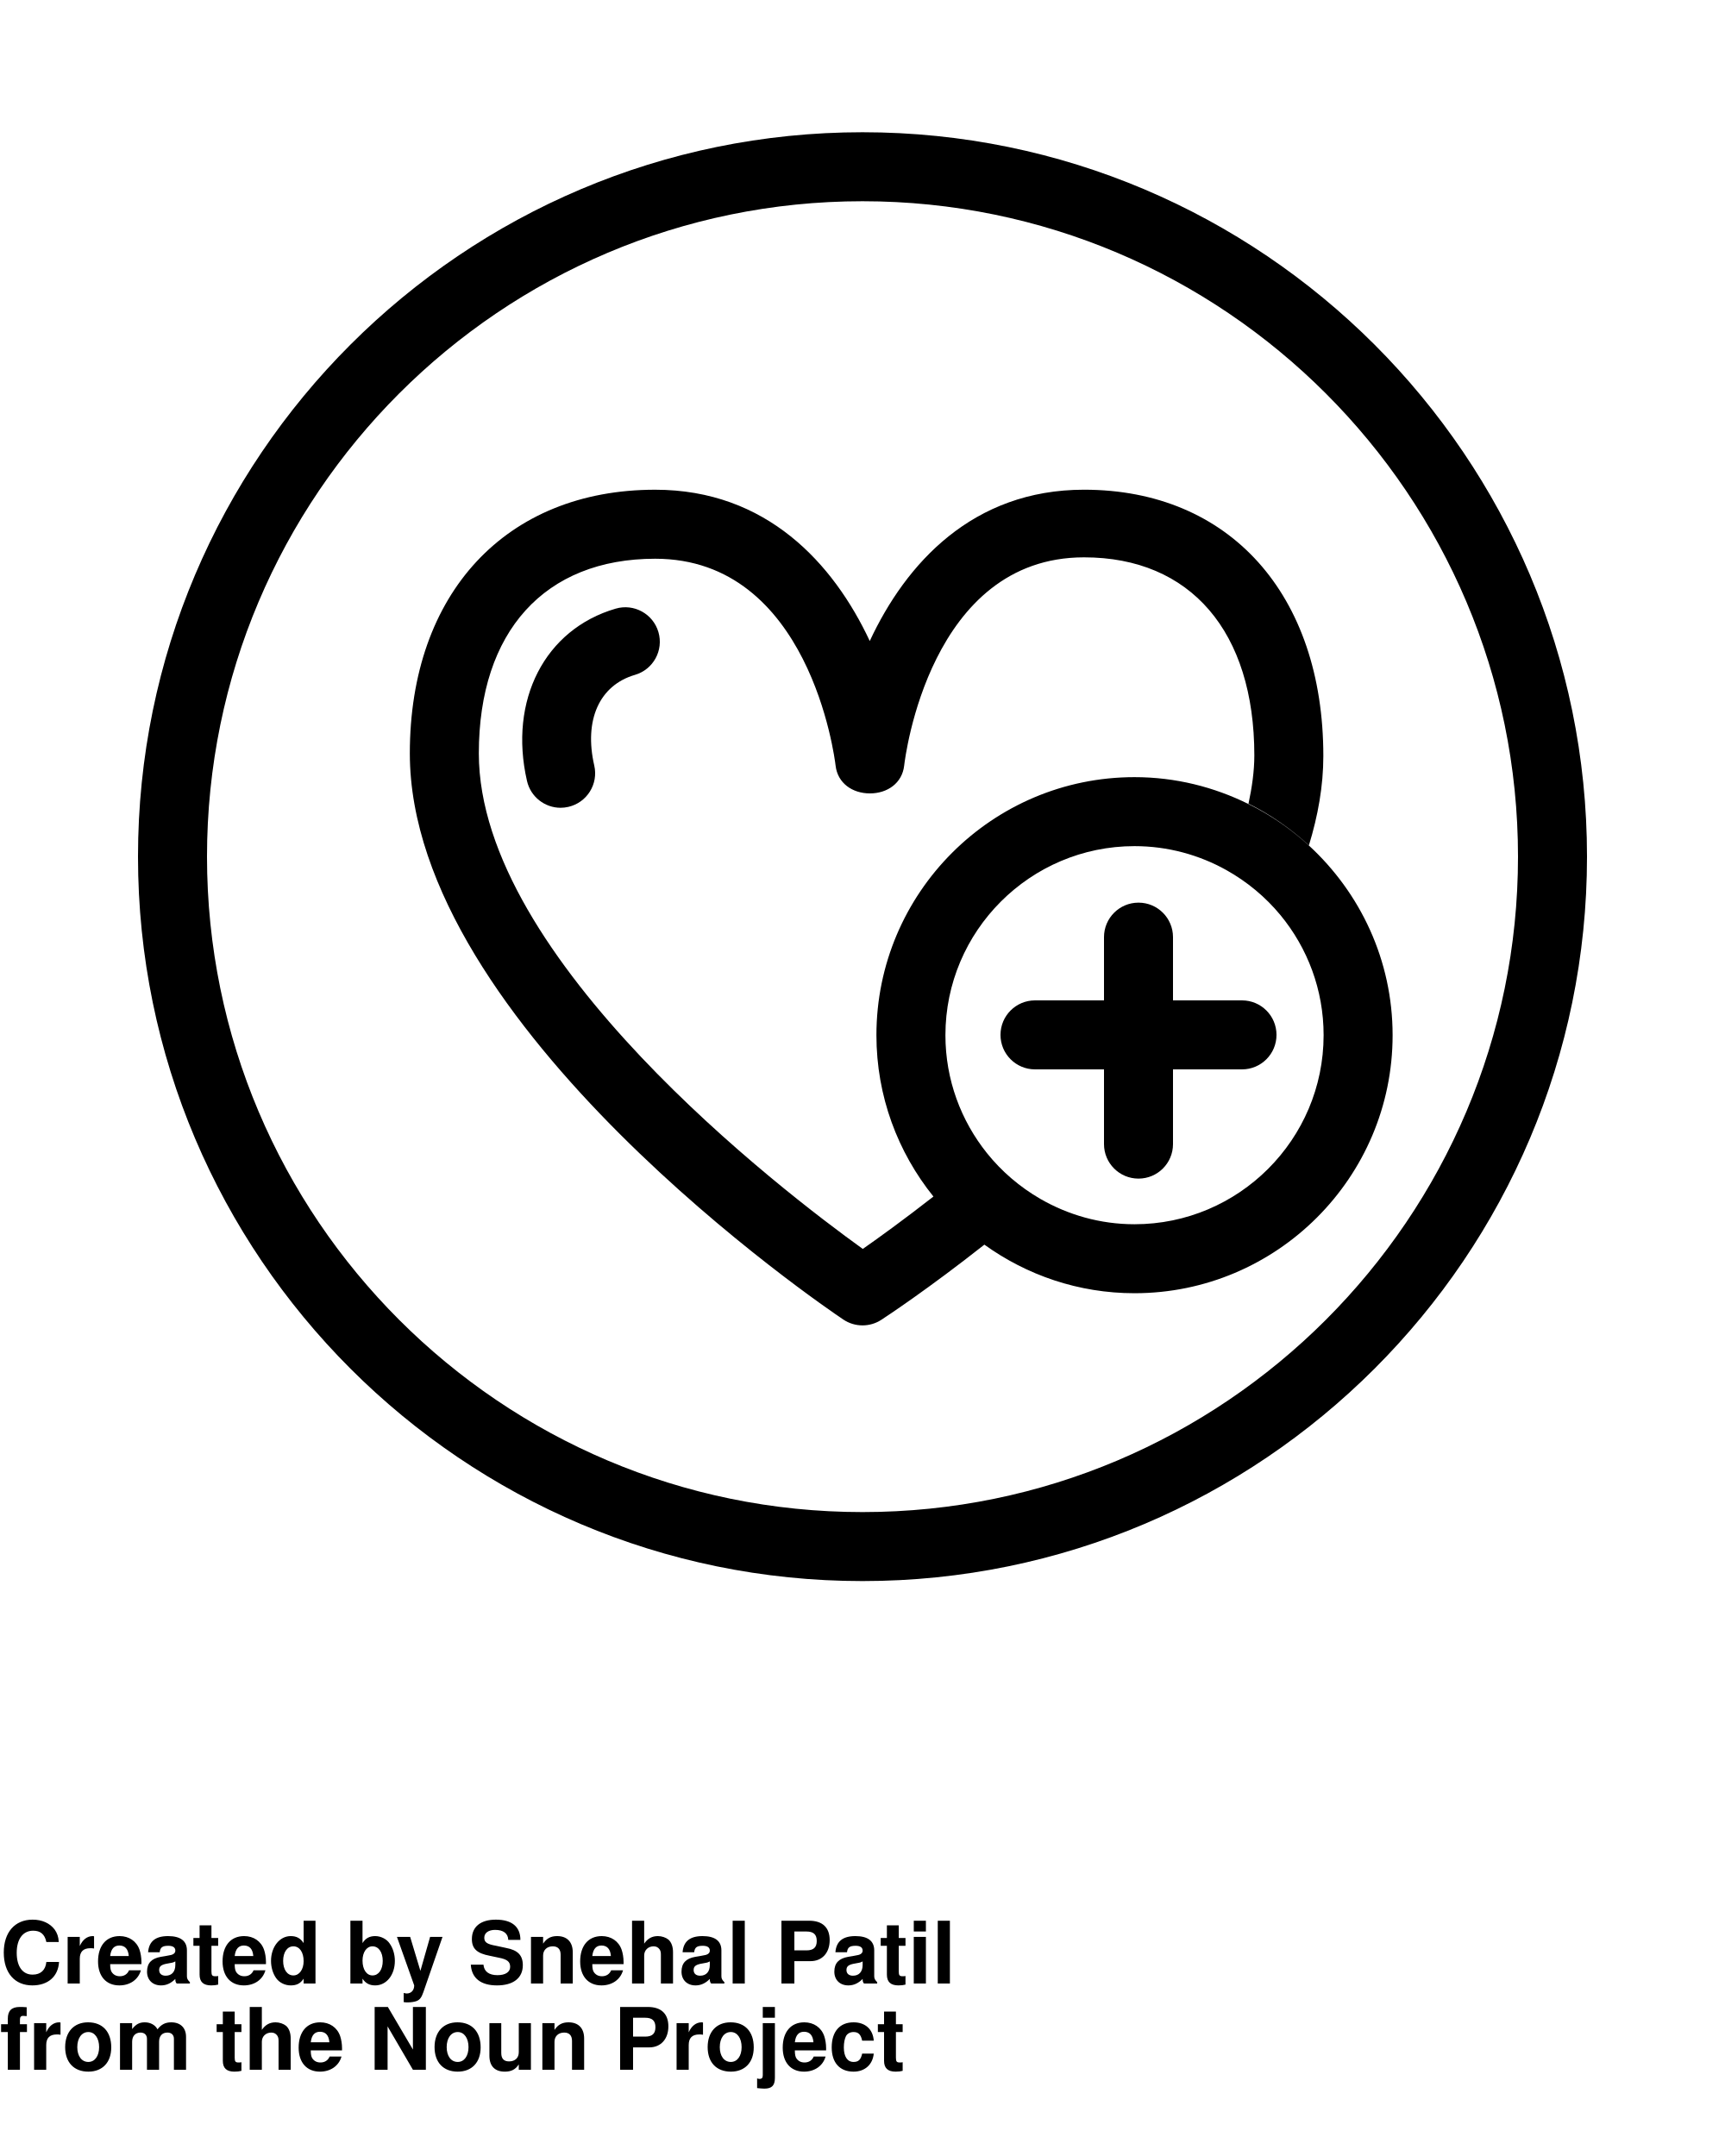
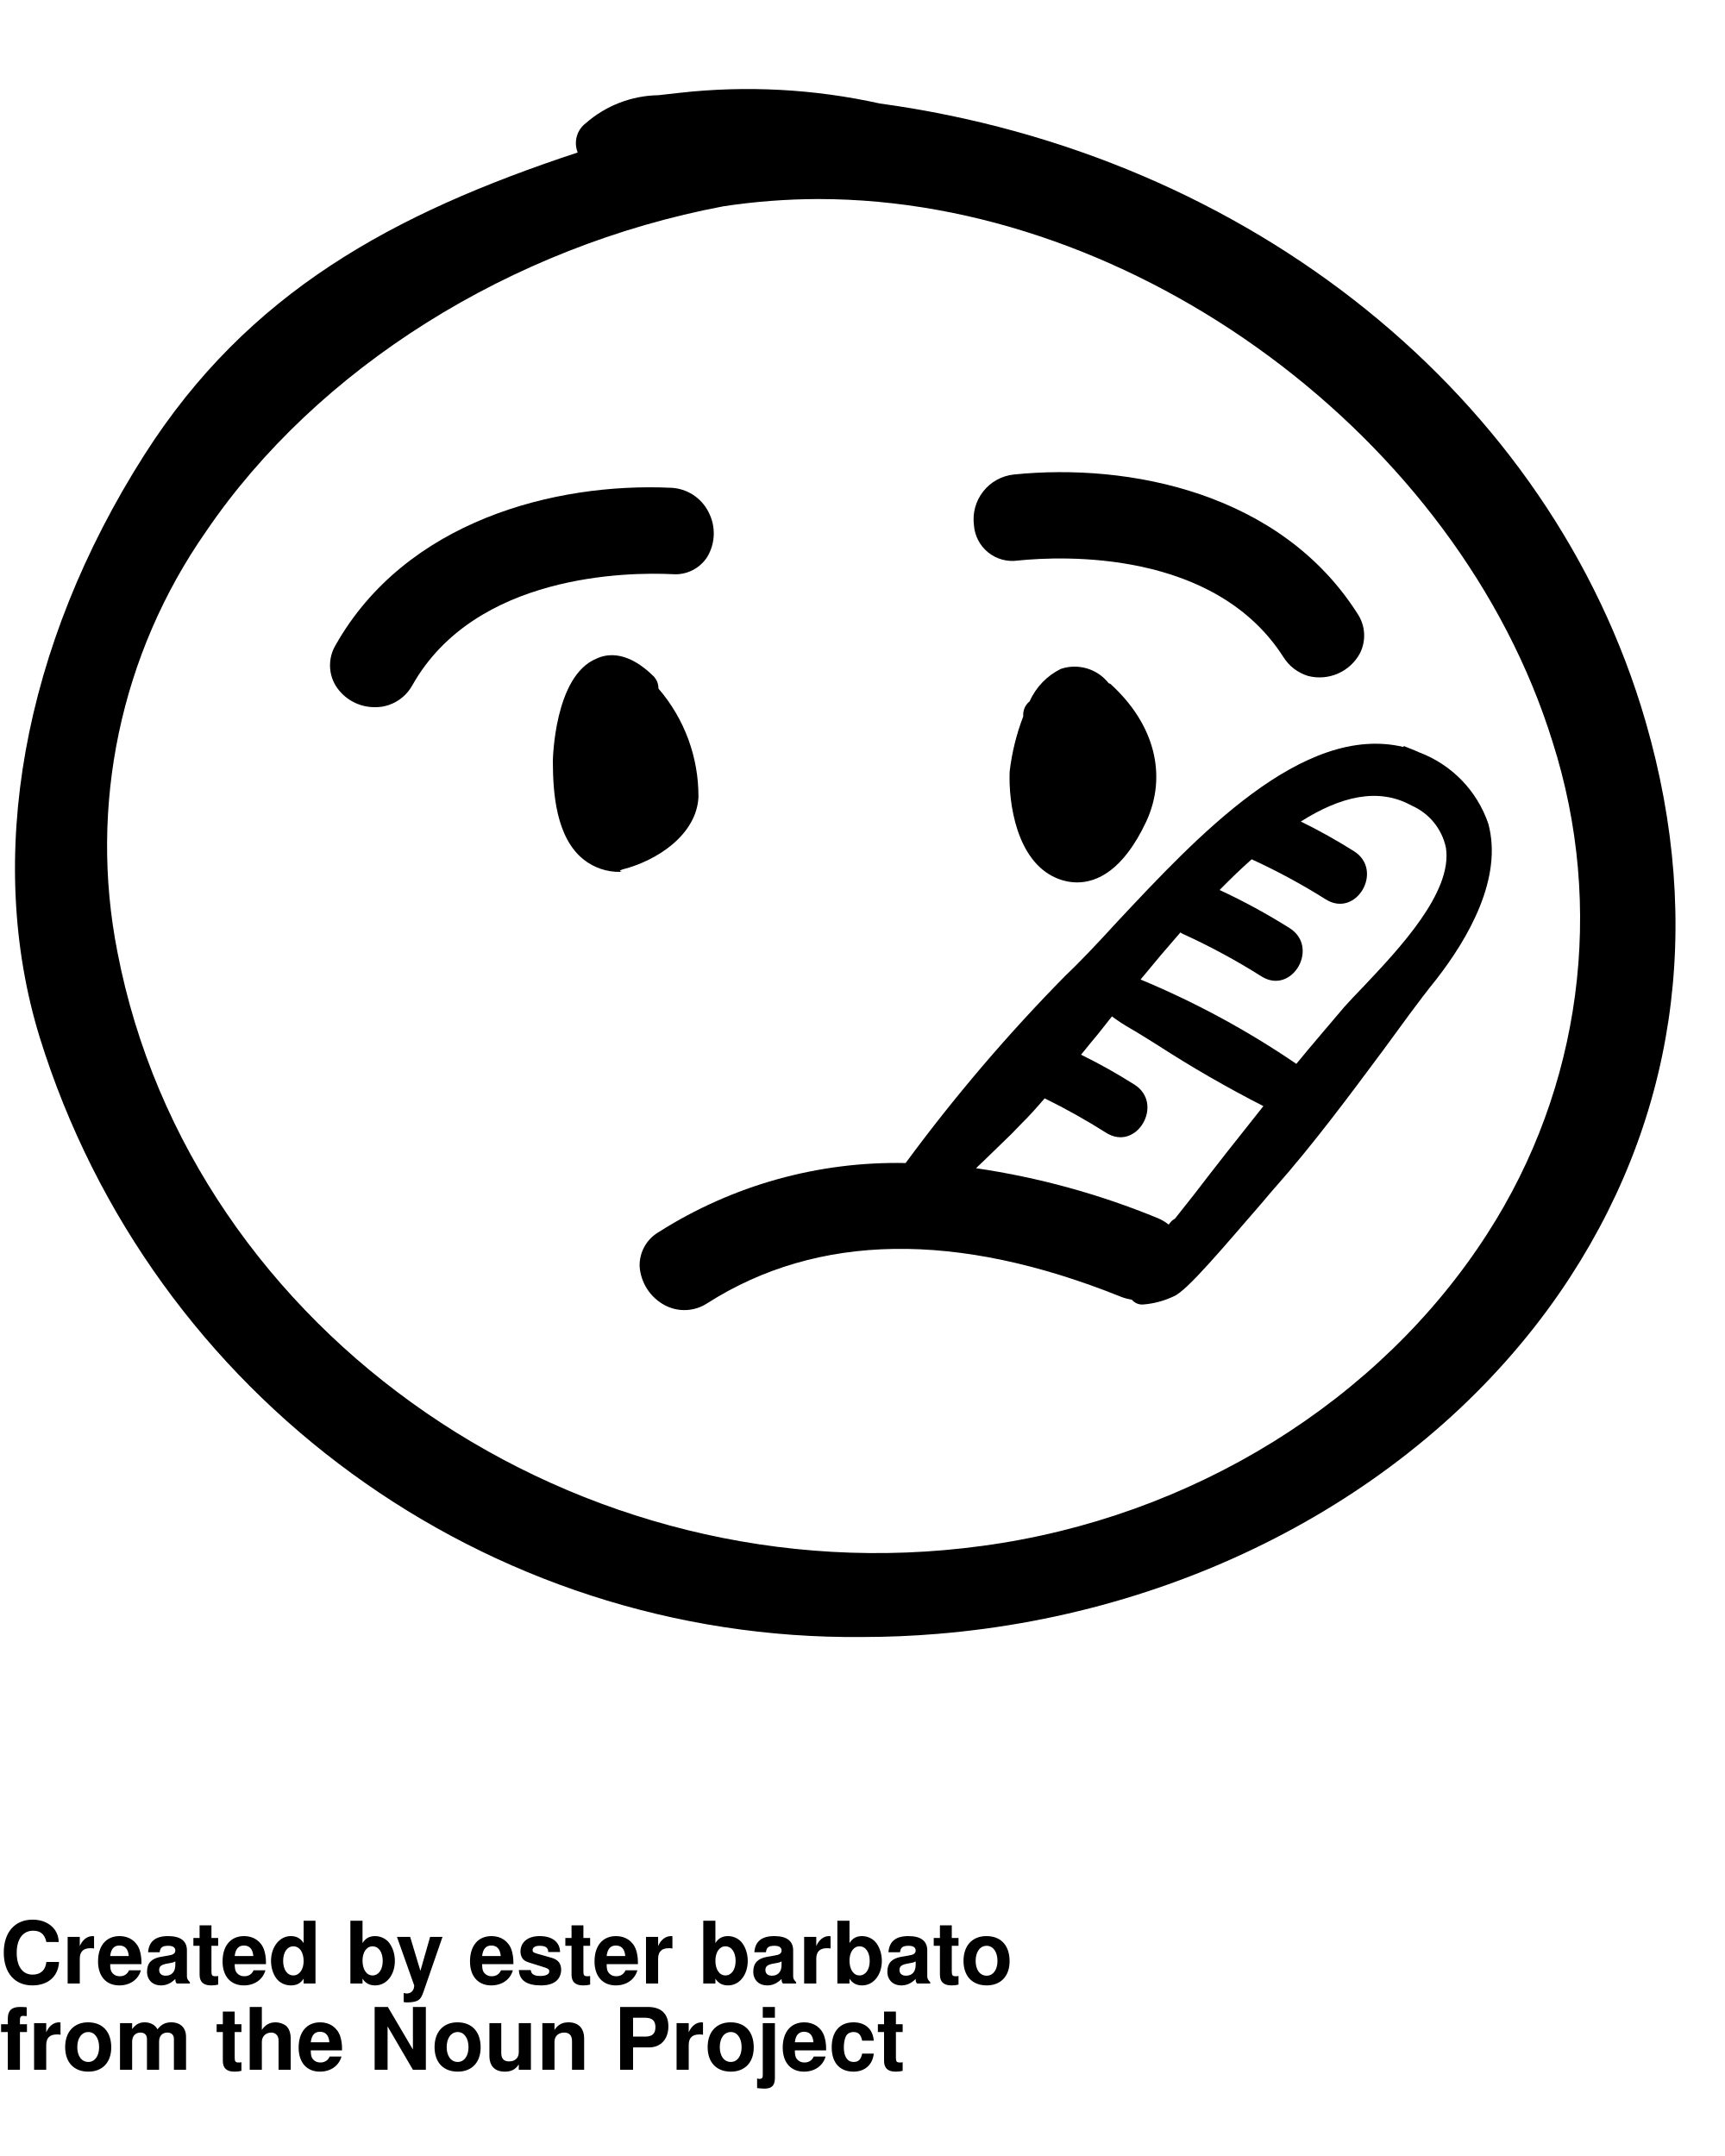
- <svg xmlns="http://www.w3.org/2000/svg" version="1.1" x="0px" y="0px" viewBox="0 0 100 125" enable-background="new 0 0 100 100" xml:space="preserve">
-   <g>
-     <path d="M50,91.667c-23.159,0-42-18.842-42-42c0-23.159,18.841-42,42-42c23.158,0,42,18.841,42,42   C92,72.825,73.158,91.667,50,91.667z M50,11.667c-20.953,0-38,17.047-38,38s17.047,38,38,38s38-17.047,38-38   S70.953,11.667,50,11.667z" />
-     <path d="M72,58h-4v-3.667c0-1.105-0.895-2-2-2s-2,0.895-2,2V58h-4c-1.105,0-2,0.895-2,2s0.895,2,2,2h4v4.333c0,1.105,0.895,2,2,2   s2-0.895,2-2V62h4c1.105,0,2-0.895,2-2S73.105,58,72,58z" />
-     <path d="M32.498,46.833c-0.911,0-1.734-0.627-1.947-1.553c-1.076-4.687,1.037-8.796,5.14-9.992c1.057-0.311,2.17,0.3,2.479,1.36   c0.31,1.06-0.3,2.17-1.36,2.479c-2.062,0.602-2.967,2.616-2.36,5.258c0.247,1.076-0.425,2.149-1.502,2.396   C32.797,46.816,32.646,46.833,32.498,46.833z" />
-     <g>
-       <path d="M75.879,49.022c-1.043-0.959-2.219-1.771-3.502-2.406c-1.996-0.988-4.234-1.559-6.609-1.559    c-8.25,0-14.961,6.711-14.961,14.961c0,3.539,1.241,6.791,3.305,9.355c-1.719,1.342-3.17,2.391-4.095,3.037    c-4.626-3.328-22.259-16.803-22.259-28.729c0-7.067,3.821-11.287,10.223-11.287c8.94,0,10.402,11.504,10.46,12    C48.559,45.405,49.413,46,50.428,46c0.001,0,0.001,0,0.002,0c1.017,0,1.87-0.599,1.985-1.608    c0.057-0.497,1.492-12.079,10.429-12.079c6.182,0,9.871,4.319,9.871,11.484c0,0.919-0.139,1.867-0.338,2.798    c1.283,0.636,2.459,1.458,3.502,2.416c0.527-1.718,0.836-3.447,0.836-5.178c0-9.382-5.445-15.441-13.871-15.441    c-6.461,0-10.33,4.277-12.423,8.772c-2.104-4.494-5.98-8.771-12.44-8.771c-8.64,0-14.223,6.001-14.223,15.287    c0,15.786,24.102,32.135,25.128,32.823c0.337,0.227,0.726,0.34,1.114,0.34c0.38,0,0.76-0.107,1.092-0.324    c0.312-0.203,2.737-1.803,5.973-4.357c2.455,1.766,5.455,2.816,8.703,2.816c8.25,0,14.963-6.711,14.963-14.961    C80.73,55.669,78.854,51.759,75.879,49.022z M65.768,70.979c-1.994,0-3.859-0.545-5.473-1.479    c-1.184-0.688-2.23-1.584-3.082-2.646c-1.502-1.877-2.406-4.252-2.406-6.836c0-6.043,4.918-10.961,10.961-10.961    c1.932,0,3.748,0.508,5.326,1.389c1.201,0.672,2.268,1.559,3.139,2.615c1.561,1.895,2.498,4.318,2.498,6.957    C76.73,66.062,71.812,70.979,65.768,70.979z" />
-     </g>
-   </g>
-   <text x="0" y="115" fill="#000000" font-size="5px" font-weight="bold" font-family="'Helvetica Neue', Helvetica, Arial-Unicode, Arial, Sans-serif">Created by Snehal Patil</text>
+ <svg xmlns="http://www.w3.org/2000/svg" viewBox="0 0 100 125" x="0px" y="0px">
+   <path d="M95.39,41.81C89.93,23,72.48,8.94,51,6a35.42,35.42,0,0,0-11.59-.62l-1.24.14a6.55,6.55,0,0,0-4.21,1.62,1.45,1.45,0,0,0-.47,1.7C22.77,12.38,14.38,16.94,8.37,26.37,1.31,37.45-.9,49.77,2.31,60.17A49.43,49.43,0,0,0,50,94.91c1.43,0,2.88-.06,4.32-.18,14.91-1.22,28.41-8.62,36.11-19.8C97.13,65.18,98.85,53.72,95.39,41.81ZM86.22,71.53C80,81.21,69.09,88,56.92,89.63,33.58,92.81,11.09,77.37,6.81,55.21a31.84,31.84,0,0,1,5.13-24.39c6.44-9.48,17.67-16.53,30-18.86a37.2,37.2,0,0,1,5.5-.42C65.86,11.54,84.53,25.38,90,43A33.7,33.7,0,0,1,86.22,71.53Z" />
+   <path d="M40.49,46.23a9.55,9.55,0,0,0-2.32-6.31,1,1,0,0,0-.3-.73c-1.43-1.4-2.59-1.34-3.3-1-2.44,1-2.52,5.88-2.52,5.93,0,1.84.18,4.44,1.79,5.72a3.32,3.32,0,0,0,2.11.71c.35,0-.27,0,.13-.14C38.13,49.89,40.37,48.38,40.49,46.23Z" />
+   <path d="M64.27,39.61a2.51,2.51,0,0,0-2.77-.83,3.82,3.82,0,0,0-1.81,1.88l0,0a1,1,0,0,0-.37.87,13.24,13.24,0,0,0-.79,3.21c-.07,1.82.4,5.15,2.67,6.15a3.08,3.08,0,0,0,1.24.27c1.13,0,2.66-.66,4-3.51,1.26-2.7.48-5.69-2.07-8h0Z" />
+   <path d="M59,32.5c2.61-.27,11.43-.64,15.41,5.61a2.56,2.56,0,0,0,1.42,1.08,2.66,2.66,0,0,0,3-1.3,2.28,2.28,0,0,0-.14-2.32c-4.46-7-13.21-8.74-19.91-8.06a2.61,2.61,0,0,0-2.32,2.93A2.23,2.23,0,0,0,59,32.5Z" />
+   <path d="M39,33.29a2.19,2.19,0,0,0,2-1,2.66,2.66,0,0,0,.07-2.61,2.56,2.56,0,0,0-2.18-1.4c-6.73-.31-15.37,1.92-19.44,9.13a2.29,2.29,0,0,0,0,2.33A2.66,2.66,0,0,0,21.76,41a2.3,2.3,0,0,0,.79-.13,2.46,2.46,0,0,0,1.36-1.15C27.55,33.27,36.38,33.16,39,33.29Z" />
+   <path d="M82.27,43.62h0L82,43.5l-.63-.25,0,.06c-5.86-1.4-12,5.22-16.6,10.13-1.09,1.19-2.13,2.3-3,3.12A99.59,99.59,0,0,0,52.5,67.43a25.71,25.71,0,0,0-14.31,4,2.23,2.23,0,0,0-1.11,2,2.77,2.77,0,0,0,1.47,2.25A2.42,2.42,0,0,0,41,75.56c6.4-4.08,14.48-4.2,24-.37a2.75,2.75,0,0,0,.61.16.78.78,0,0,0,.68.28,5.05,5.05,0,0,0,1.77-.48c.77-.32,3-3,5.13-5.45.32-.38.57-.68.7-.82,2.23-2.52,4.3-5.31,6.3-8,1-1.36,2-2.77,3.09-4.12,1.84-2.37,3.85-5.85,3-9A6.74,6.74,0,0,0,82.27,43.62ZM67.75,71a2.55,2.55,0,0,0-.62-.37,44.76,44.76,0,0,0-10.55-2.9c.64-.6,1.33-1.29,2.07-2l.57-.59c.42-.41.86-.9,1.34-1.46a37.56,37.56,0,0,1,3.57,2c1.77,1.11,3.39-1.69,1.63-2.8-1-.63-2-1.2-3.09-1.73.32-.39.64-.8,1-1.22l.79-1a11.13,11.13,0,0,0,1.09.71c.32.18.86.52,1.55.95a69.67,69.67,0,0,0,6.14,3.54c-1.42,1.78-2.83,3.57-4,5.1l-1.13,1.43C67.94,70.74,67.85,70.87,67.75,71ZM66.12,56.79q1.13-1.38,2.31-2.73a.57.57,0,0,0,.13.08,38,38,0,0,1,4.57,2.47c1.77,1.11,3.39-1.69,1.63-2.8A36.17,36.17,0,0,0,70.7,51.6c.62-.63,1.24-1.23,1.86-1.78a37,37,0,0,1,4.29,2.32c1.77,1.12,3.4-1.68,1.64-2.79-1-.63-2-1.19-3.08-1.72,2.28-1.44,4.48-2,6.41-.93a3.43,3.43,0,0,1,2,2.44c.41,2.58-2.72,5.88-4.79,8.07-.42.43-.79.83-1.09,1.16-.84,1-1.8,2.1-2.79,3.31A50.32,50.32,0,0,0,66.12,56.79Z" />
+   <text x="0" y="115" fill="#000000" font-size="5px" font-weight="bold" font-family="'Helvetica Neue', Helvetica, Arial-Unicode, Arial, Sans-serif">Created by ester barbato</text>
  <text x="0" y="120" fill="#000000" font-size="5px" font-weight="bold" font-family="'Helvetica Neue', Helvetica, Arial-Unicode, Arial, Sans-serif">from the Noun Project</text>
</svg>
